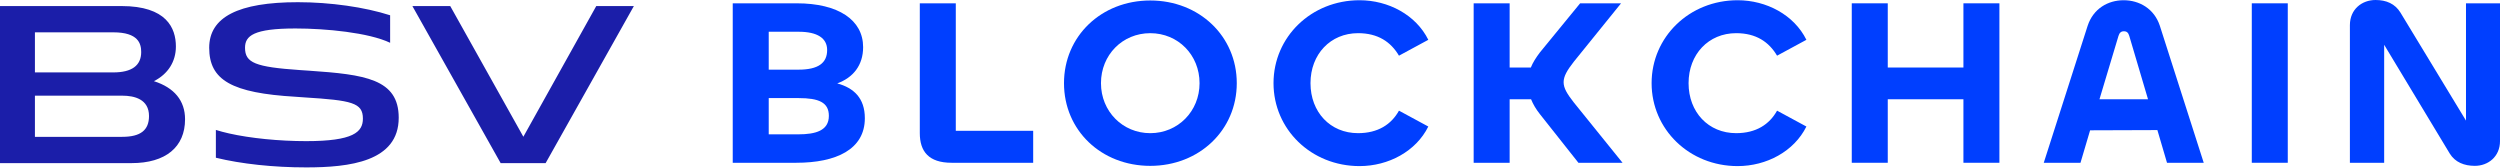
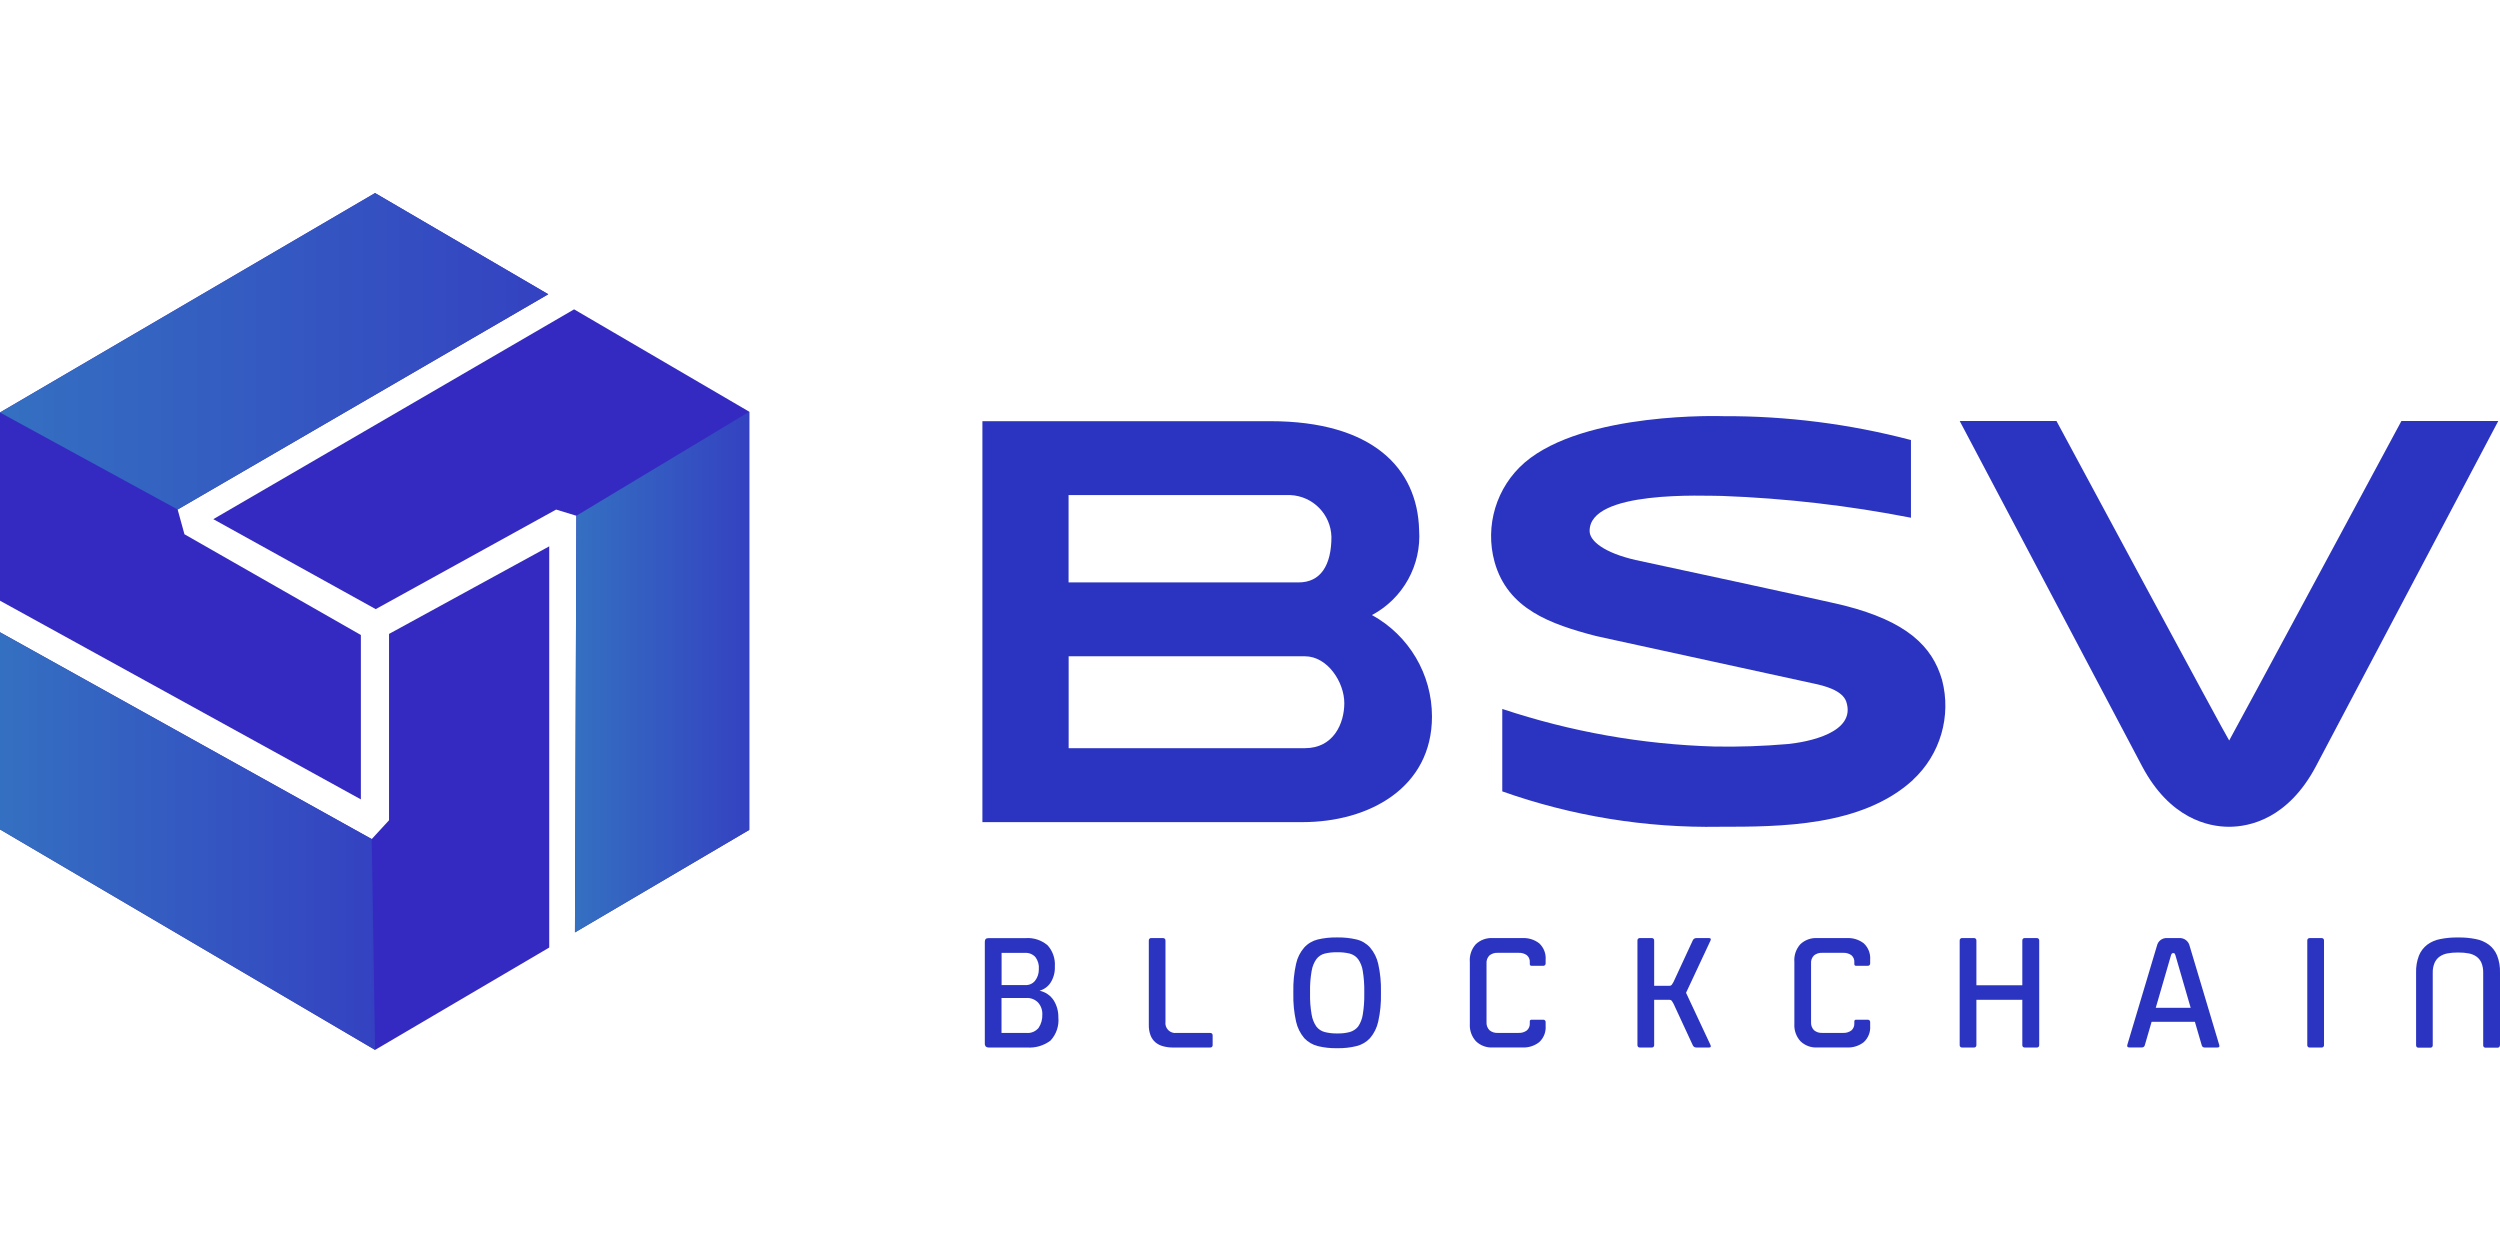
- <svg xmlns="http://www.w3.org/2000/svg" width="224" height="15" viewBox="0 0 224 15" fill="none">
-   <path d="M13.79 7.273C15.05 6.633 15.76 5.527 15.76 4.164C15.76 2.512 14.915 0.543 10.892 0.543H0V14.615H11.793C14.835 14.615 16.581 13.183 16.581 10.686C16.581 9.025 15.62 7.854 13.791 7.273H13.79ZM3.129 2.897H10.152C12.392 2.897 12.651 3.905 12.651 4.664C12.651 5.874 11.81 6.488 10.152 6.488H3.129V2.897ZM10.953 12.261H3.129V8.572H10.953C12.047 8.572 13.351 8.889 13.351 10.397C13.351 11.668 12.589 12.26 10.953 12.26V12.261ZM56.795 0.543L48.888 14.615H44.858L36.95 0.543H40.341L46.893 12.252L53.425 0.543H56.795ZM35.725 10.551C35.725 14.494 31.295 14.999 27.435 14.999C24.499 14.999 21.609 14.687 19.342 14.133V11.642C19.698 11.754 20.092 11.859 20.521 11.956C22.43 12.388 25.015 12.646 27.435 12.646C31.652 12.646 32.516 11.839 32.516 10.629C32.516 9.201 31.524 8.993 27.28 8.727L26.477 8.669C20.769 8.333 18.744 7.185 18.744 4.279C18.744 1.533 21.345 0.197 26.694 0.197C29.587 0.197 32.673 0.635 34.956 1.369V3.834C33.035 2.918 29.181 2.551 26.474 2.551C22.71 2.551 21.954 3.212 21.954 4.279C21.954 5.63 22.872 6.003 26.87 6.278L27.711 6.335C32.68 6.678 35.725 7.065 35.725 10.552L35.725 10.551Z" fill="#1B1EA9" />
-   <path d="M65.653 14.584V0.297H71.395C75.105 0.297 77.336 1.783 77.336 4.224C77.336 5.859 76.43 6.962 75.017 7.472C76.496 7.876 77.49 8.788 77.49 10.593C77.49 13.395 74.906 14.584 71.35 14.584H65.652L65.653 14.584ZM68.878 6.241H71.55C73.317 6.241 74.112 5.647 74.112 4.479C74.112 3.418 73.228 2.845 71.572 2.845H68.878V6.242V6.241ZM68.878 12.037H71.528C73.096 12.037 74.266 11.697 74.266 10.381C74.266 9.171 73.361 8.789 71.55 8.789H68.878V12.037Z" fill="#003FFF" />
-   <path d="M85.639 11.718H92.573V14.584H85.263C83.209 14.584 82.414 13.565 82.414 11.93V0.297H85.639V11.718V11.718Z" fill="#003FFF" />
-   <path d="M95.334 7.452C95.334 3.249 98.669 0.043 103.063 0.043C107.458 0.043 110.815 3.248 110.815 7.452C110.815 11.656 107.458 14.861 103.063 14.861C98.669 14.861 95.334 11.677 95.334 7.452ZM107.48 7.452C107.48 4.926 105.559 2.973 103.063 2.973C100.568 2.973 98.647 4.926 98.647 7.452C98.647 9.978 100.59 11.932 103.063 11.932C105.537 11.932 107.48 9.978 107.48 7.452Z" fill="#003FFF" />
-   <path d="M114.107 7.451C114.107 3.312 117.486 0.021 121.815 0.021C124.399 0.021 126.872 1.337 127.976 3.567L125.348 4.989C124.619 3.757 123.471 2.972 121.682 2.972C119.209 2.972 117.42 4.862 117.42 7.452C117.42 10.042 119.187 11.931 121.682 11.931C123.471 11.931 124.663 11.146 125.348 9.915L127.976 11.337C126.872 13.566 124.398 14.882 121.815 14.882C117.486 14.882 114.107 11.592 114.107 7.452V7.451Z" fill="#003FFF" />
-   <path d="M132.04 14.584V0.297H135.264V6.05H137.164C137.341 5.604 137.627 5.158 137.981 4.691L141.58 0.297H145.246L141.006 5.54C140.409 6.304 140.1 6.835 140.1 7.366C140.1 7.897 140.409 8.406 141.006 9.17L145.379 14.584H141.426L137.98 10.232C137.627 9.786 137.362 9.34 137.185 8.894H135.264V14.584H132.039L132.04 14.584Z" fill="#003FFF" />
-   <path d="M147.984 7.451C147.984 3.312 151.363 0.021 155.692 0.021C158.276 0.021 160.749 1.337 161.853 3.567L159.225 4.989C158.496 3.757 157.348 2.972 155.559 2.972C153.086 2.972 151.296 4.862 151.296 7.452C151.296 10.042 153.064 11.931 155.559 11.931C157.348 11.931 158.54 11.146 159.225 9.915L161.853 11.337C160.749 13.566 158.275 14.882 155.692 14.882C151.363 14.882 147.984 11.592 147.984 7.452V7.451Z" fill="#003FFF" />
-   <path d="M165.918 14.584V0.297H169.143V6.05H175.923V0.297H179.147V14.584H175.923V8.894H169.143V14.584H165.918V14.584Z" fill="#003FFF" />
-   <path d="M187.052 2.314C187.561 0.765 188.885 0.021 190.277 0.021C191.668 0.021 193.015 0.765 193.523 2.314L197.454 14.585H194.164L193.302 11.655L187.273 11.676L186.412 14.585H183.121L187.052 2.314ZM188.112 8.895H192.463L190.785 3.227C190.697 2.93 190.564 2.802 190.299 2.802C190.055 2.802 189.901 2.93 189.813 3.227L188.112 8.895H188.112Z" fill="#003FFF" />
-   <path d="M204.984 0.297V14.584H201.76V0.297H204.984Z" fill="#003FFF" />
-   <path d="M210.551 14.584V2.25C210.551 0.828 211.633 0 212.848 0C213.82 0 214.593 0.34 215.078 1.125L220.953 10.806V0.297H224.001V12.631C224.001 14.053 222.919 14.86 221.748 14.86C220.798 14.86 219.981 14.542 219.496 13.756L213.621 4.012V14.584H210.551Z" fill="#003FFF" />
+ <svg xmlns="http://www.w3.org/2000/svg" class="logo" height="64.636" id="BSVA-Logo-FC-3" viewBox="0 0 188.586 64.636" width="130">
+   <defs>
+     <linearGradient gradientUnits="objectBoundingBox" id="linear-gradient" x2="1" y1="0.5" y2="0.5">
+       <stop offset="0" stop-color="#34259d" />
+       <stop offset="0.03" stop-color="#3425a1" />
+       <stop offset="0.17" stop-color="#3428b3" />
+       <stop offset="0.32" stop-color="#3429bd" />
+       <stop offset="0.49" stop-color="#342ac1" />
+     </linearGradient>
+     <linearGradient id="linear-gradient-2" x1="-9.809" x2="-8.811" href="#linear-gradient" y1="3.285" y2="3.285" />
+     <linearGradient id="linear-gradient-3" x1="-3.619" x2="-2.603" href="#linear-gradient" y1="8.35" y2="8.35" />
+     <linearGradient gradientUnits="objectBoundingBox" id="linear-gradient-4" x2="1" y1="0.5" y2="0.5">
+       <stop offset="0" stop-color="#3470c1" />
+       <stop offset="1" stop-color="#3442c1" />
+     </linearGradient>
+   </defs>
+   <path d="M261.613,75.154c0,5.351-4.722,7.961-9.77,7.961H227.7V52.87h21.708c7.7,0,11.111,3.534,11.235,8.2a6.746,6.746,0,0,1-3.557,6.425,8.729,8.729,0,0,1,4.527,7.655ZM234.206,65.032h17.353c1.644,0,2.47-1.279,2.47-3.437a3.243,3.243,0,0,0-3.092-3.15H234.2v6.584ZM255,74.139c0-1.585-1.269-3.534-2.971-3.534H234.206v6.932h17.822C254.192,77.536,255,75.668,255,74.139Z" data-name="Path 140" fill="#2b34c0" id="Path_140" transform="translate(-153.593 -35.663)" />
+   <path d="M377.438,79.148c-3.86,3.531-10.037,3.534-14.548,3.534h-.049a46.66,46.66,0,0,1-16.387-2.669V73.794a55.717,55.717,0,0,0,16.006,2.835,52.739,52.739,0,0,0,5.51-.186c1.546-.15,5.2-.856,4.436-3.189-.29-.872-1.679-1.217-2.5-1.386-.156-.033-16.387-3.574-16.4-3.577-3.421-.9-6.633-2.021-7.632-5.582a7.345,7.345,0,0,1,2.268-7.5c4.517-3.876,14.987-3.5,14.987-3.5a54.773,54.773,0,0,1,14.154,1.8V59.37a91.845,91.845,0,0,0-14.239-1.644c-1.3,0-10.079-.462-10,2.672.016.723,1.081,1.614,3.466,2.161.163.036,14.467,3.108,15.775,3.443,4.661,1.194,6.61,3.043,7.346,5.614a7.629,7.629,0,0,1-2.2,7.528Z" data-name="Path 141" fill="#2b34c0" id="Path_141" transform="translate(-233.131 -34.88)" />
+   <path d="M494.847,52.83,481.1,78.86c-2.106,3.984-5.019,4.579-6.564,4.579s-4.462-.6-6.564-4.579L454.22,52.83h7.3s12.956,24.084,13.028,24.1c.036-.016,12.992-24.1,12.992-24.1Z" data-name="Path 142" fill="#2b34c0" id="Path_142" transform="translate(-306.391 -35.636)" />
+   <path d="M228.592,180.94a.367.367,0,0,1-.26-.072.357.357,0,0,1-.072-.257V172.97c0-.186.088-.28.267-.28h2.786a2.307,2.307,0,0,1,1.686.544,2.163,2.163,0,0,1,.544,1.591,2.1,2.1,0,0,1-.325,1.227,1.465,1.465,0,0,1-.83.605,1.683,1.683,0,0,1,1.074.736,2.359,2.359,0,0,1,.345,1.266,2.26,2.26,0,0,1-.589,1.757,2.629,2.629,0,0,1-1.784.524H228.6Zm.928-4.709h1.819a.877.877,0,0,0,.71-.325,1.371,1.371,0,0,0,.286-.869,1.328,1.328,0,0,0-.257-.915.967.967,0,0,0-.775-.319h-1.777v2.428Zm0,3.609h1.871a1.054,1.054,0,0,0,.934-.391,1.712,1.712,0,0,0,.273-1,1.277,1.277,0,0,0-.319-.9,1.155,1.155,0,0,0-.889-.345H229.52Z" data-name="Path 143" fill="#2b34c0" id="Path_143" transform="translate(-153.971 -116.487)" />
+   <path d="M267.328,172.673a.175.175,0,0,1,.2.2v6.106a.746.746,0,0,0,.836.849h2.522a.175.175,0,0,1,.2.2v.7a.175.175,0,0,1-.2.2h-2.76a2.805,2.805,0,0,1-.768-.094,1.49,1.49,0,0,1-.583-.293,1.3,1.3,0,0,1-.371-.524,2.1,2.1,0,0,1-.133-.791v-6.356a.175.175,0,0,1,.2-.2h.862Z" data-name="Path 144" fill="#2b34c0" id="Path_144" transform="translate(-179.611 -116.473)" />
+   <path d="M303.034,180.878a5.588,5.588,0,0,1-1.419-.159,2.118,2.118,0,0,1-1.022-.6,2.937,2.937,0,0,1-.618-1.253,8.762,8.762,0,0,1-.205-2.1v-.146a8.762,8.762,0,0,1,.205-2.1,2.759,2.759,0,0,1,.618-1.24,2.037,2.037,0,0,1,1.022-.605,5.921,5.921,0,0,1,1.419-.153h.081a5.921,5.921,0,0,1,1.419.153,1.992,1.992,0,0,1,1.022.605,2.844,2.844,0,0,1,.618,1.24,8.76,8.76,0,0,1,.205,2.1v.146a8.76,8.76,0,0,1-.205,2.1,2.866,2.866,0,0,1-.618,1.253,2.068,2.068,0,0,1-1.022.6,5.607,5.607,0,0,1-1.419.159Zm.081-1.113a3.341,3.341,0,0,0,.915-.107,1.256,1.256,0,0,0,.625-.41,2.191,2.191,0,0,0,.352-.9,8.725,8.725,0,0,0,.114-1.578v-.146a8.7,8.7,0,0,0-.114-1.578,2.056,2.056,0,0,0-.352-.888,1.169,1.169,0,0,0-.625-.417,3.643,3.643,0,0,0-.915-.1h-.081a3.53,3.53,0,0,0-.9.1,1.117,1.117,0,0,0-.625.417,2.133,2.133,0,0,0-.358.888,8.083,8.083,0,0,0-.12,1.578v.146a8.061,8.061,0,0,0,.12,1.578,2.216,2.216,0,0,0,.358.9,1.158,1.158,0,0,0,.625.41,3.511,3.511,0,0,0,.9.107Z" data-name="Path 145" fill="#2b34c0" id="Path_145" transform="translate(-202.208 -116.372)" />
+   <path d="M340.67,174.437a1.79,1.79,0,0,1,.452-1.3,1.713,1.713,0,0,1,1.289-.465h2.229a1.912,1.912,0,0,1,1.273.4,1.535,1.535,0,0,1,.478,1.24v.251a.175.175,0,0,1-.2.2h-.862a.119.119,0,0,1-.133-.133V174.5a.635.635,0,0,0-.231-.544,1,1,0,0,0-.605-.172h-1.591a.924.924,0,0,0-.612.192.772.772,0,0,0-.225.618V179a.8.8,0,0,0,.225.625.888.888,0,0,0,.612.2h1.591a.963.963,0,0,0,.605-.179.656.656,0,0,0,.231-.55v-.133a.119.119,0,0,1,.133-.133h.862a.175.175,0,0,1,.2.2v.267a1.508,1.508,0,0,1-.485,1.227,1.906,1.906,0,0,1-1.266.4h-2.229a1.688,1.688,0,0,1-1.279-.472,1.774,1.774,0,0,1-.459-1.3v-4.722Z" data-name="Path 146" fill="#2b34c0" id="Path_146" transform="translate(-229.797 -116.473)" />
+   <path d="M380.79,180.735a.175.175,0,0,1-.2.2h-.862a.175.175,0,0,1-.2-.2v-7.857a.175.175,0,0,1,.2-.2h.862a.175.175,0,0,1,.2.2v3.4h1.155a.22.22,0,0,0,.186-.094,1.335,1.335,0,0,0,.12-.2l1.445-3.118a.282.282,0,0,1,.28-.186h.957q.186,0,.107.186l-1.845,3.941,1.845,3.941q.078.186-.107.186h-.957a.284.284,0,0,1-.28-.186l-1.445-3.118a1.337,1.337,0,0,0-.12-.2.22.22,0,0,0-.186-.094H380.79v3.4Z" data-name="Path 147" fill="#2b34c0" id="Path_147" transform="translate(-256.009 -116.48)" />
+   <path d="M415.89,174.437a1.79,1.79,0,0,1,.452-1.3,1.713,1.713,0,0,1,1.289-.465h2.229a1.912,1.912,0,0,1,1.273.4,1.535,1.535,0,0,1,.478,1.24v.251a.175.175,0,0,1-.2.2h-.862a.119.119,0,0,1-.133-.133V174.5a.635.635,0,0,0-.231-.544,1,1,0,0,0-.605-.172h-1.591a.924.924,0,0,0-.612.192.772.772,0,0,0-.225.618V179a.8.8,0,0,0,.225.625.888.888,0,0,0,.612.2h1.591a.963.963,0,0,0,.605-.179.657.657,0,0,0,.231-.55v-.133a.119.119,0,0,1,.133-.133h.862a.175.175,0,0,1,.2.2v.267a1.509,1.509,0,0,1-.485,1.227,1.906,1.906,0,0,1-1.266.4h-2.229a1.687,1.687,0,0,1-1.279-.472,1.774,1.774,0,0,1-.459-1.3v-4.722Z" data-name="Path 148" fill="#2b34c0" id="Path_148" transform="translate(-280.536 -116.473)" />
+   <path d="M455.48,180.735a.175.175,0,0,1-.2.2h-.862a.175.175,0,0,1-.2-.2v-7.857a.175.175,0,0,1,.2-.2h.862a.175.175,0,0,1,.2.2v3.359h3.463v-3.359a.175.175,0,0,1,.2-.2h.875a.175.175,0,0,1,.2.2v7.857a.175.175,0,0,1-.2.2h-.875a.175.175,0,0,1-.2-.2v-3.4H455.48Z" data-name="Path 149" fill="#2b34c0" id="Path_149" transform="translate(-306.391 -116.48)" />
+   <path d="M495.283,173.286a.737.737,0,0,1,.784-.6h.889a.757.757,0,0,1,.8.6l2.229,7.456c.046.133,0,.2-.146.2h-.957a.218.218,0,0,1-.212-.159L498.15,179h-3.264l-.517,1.777a.215.215,0,0,1-.225.159H493.2c-.133,0-.182-.065-.146-.2l2.229-7.456Zm-.078,4.657h2.626l-1.155-3.98c-.036-.1-.078-.146-.133-.146H496.5q-.093,0-.146.146l-1.155,3.98Z" data-name="Path 150" fill="#2b34c0" id="Path_150" transform="translate(-332.58 -116.487)" />
+   <path d="M534.78,172.879a.175.175,0,0,1,.2-.2h.862a.175.175,0,0,1,.2.2v7.857a.175.175,0,0,1-.2.2h-.862a.175.175,0,0,1-.2-.2Z" data-name="Path 151" fill="#2b34c0" id="Path_151" transform="translate(-360.732 -116.48)" />
+   <path d="M566.324,180.66a.175.175,0,0,1-.2.2h-.862a.175.175,0,0,1-.2-.2v-5.455a1.856,1.856,0,0,0-.133-.749,1.134,1.134,0,0,0-.378-.472,1.487,1.487,0,0,0-.583-.238,3.8,3.8,0,0,0-.749-.065h-.12a3.965,3.965,0,0,0-.736.065,1.537,1.537,0,0,0-.583.238,1.153,1.153,0,0,0-.384.472,1.8,1.8,0,0,0-.14.749v5.455a.175.175,0,0,1-.2.2H560.2a.175.175,0,0,1-.2-.2v-5.455a3.313,3.313,0,0,1,.218-1.3,1.978,1.978,0,0,1,.625-.817,2.37,2.37,0,0,1,.983-.423,6.191,6.191,0,0,1,1.279-.12h.12a6.19,6.19,0,0,1,1.279.12,2.432,2.432,0,0,1,.983.423,1.957,1.957,0,0,1,.625.817,3.3,3.3,0,0,1,.218,1.3v5.455Z" data-name="Path 152" fill="#2b34c0" id="Path_152" transform="translate(-377.744 -116.392)" />
+   <path d="M0,88.363l28.041,15.6,1.305-1.419V88.487L41.431,81.88v30.264l-13.139,7.723L0,103.233Z" data-name="Path 153" fill="url(#linear-gradient)" id="Path_153" transform="translate(0 -55.232)" />
+   <path d="M41.356,7.632,13.4,23.869l.514,1.868,13.308,7.6v12.4L0,30.749v-14.2L28.292,0Z" data-name="Path 154" fill="url(#linear-gradient-2)" id="Path_154" />
+   <path d="M76.72,73.949l.107-31.429L75.3,42.054,61.69,49.563,49.44,42.777,76.655,26.95l13.214,7.723V66.216Z" data-name="Path 155" fill="url(#linear-gradient-3)" id="Path_155" transform="translate(-33.349 -18.179)" />
+   <path d="M28.292,133.3,28.041,117.4,0,101.8v14.87Z" data-name="Path 156" fill="url(#linear-gradient-4)" id="Path_156" transform="translate(0 -68.668)" />
+   <path d="M133.367,58.527l13.041-7.847V82.223L133.26,89.956Z" data-name="Path 157" fill="url(#linear-gradient-4)" id="Path_157" transform="translate(-89.89 -34.186)" />
+   <path d="M13.4,23.869,0,16.553,28.292,0,41.356,7.632Z" data-name="Path 158" fill="url(#linear-gradient-4)" id="Path_158" />
</svg>
